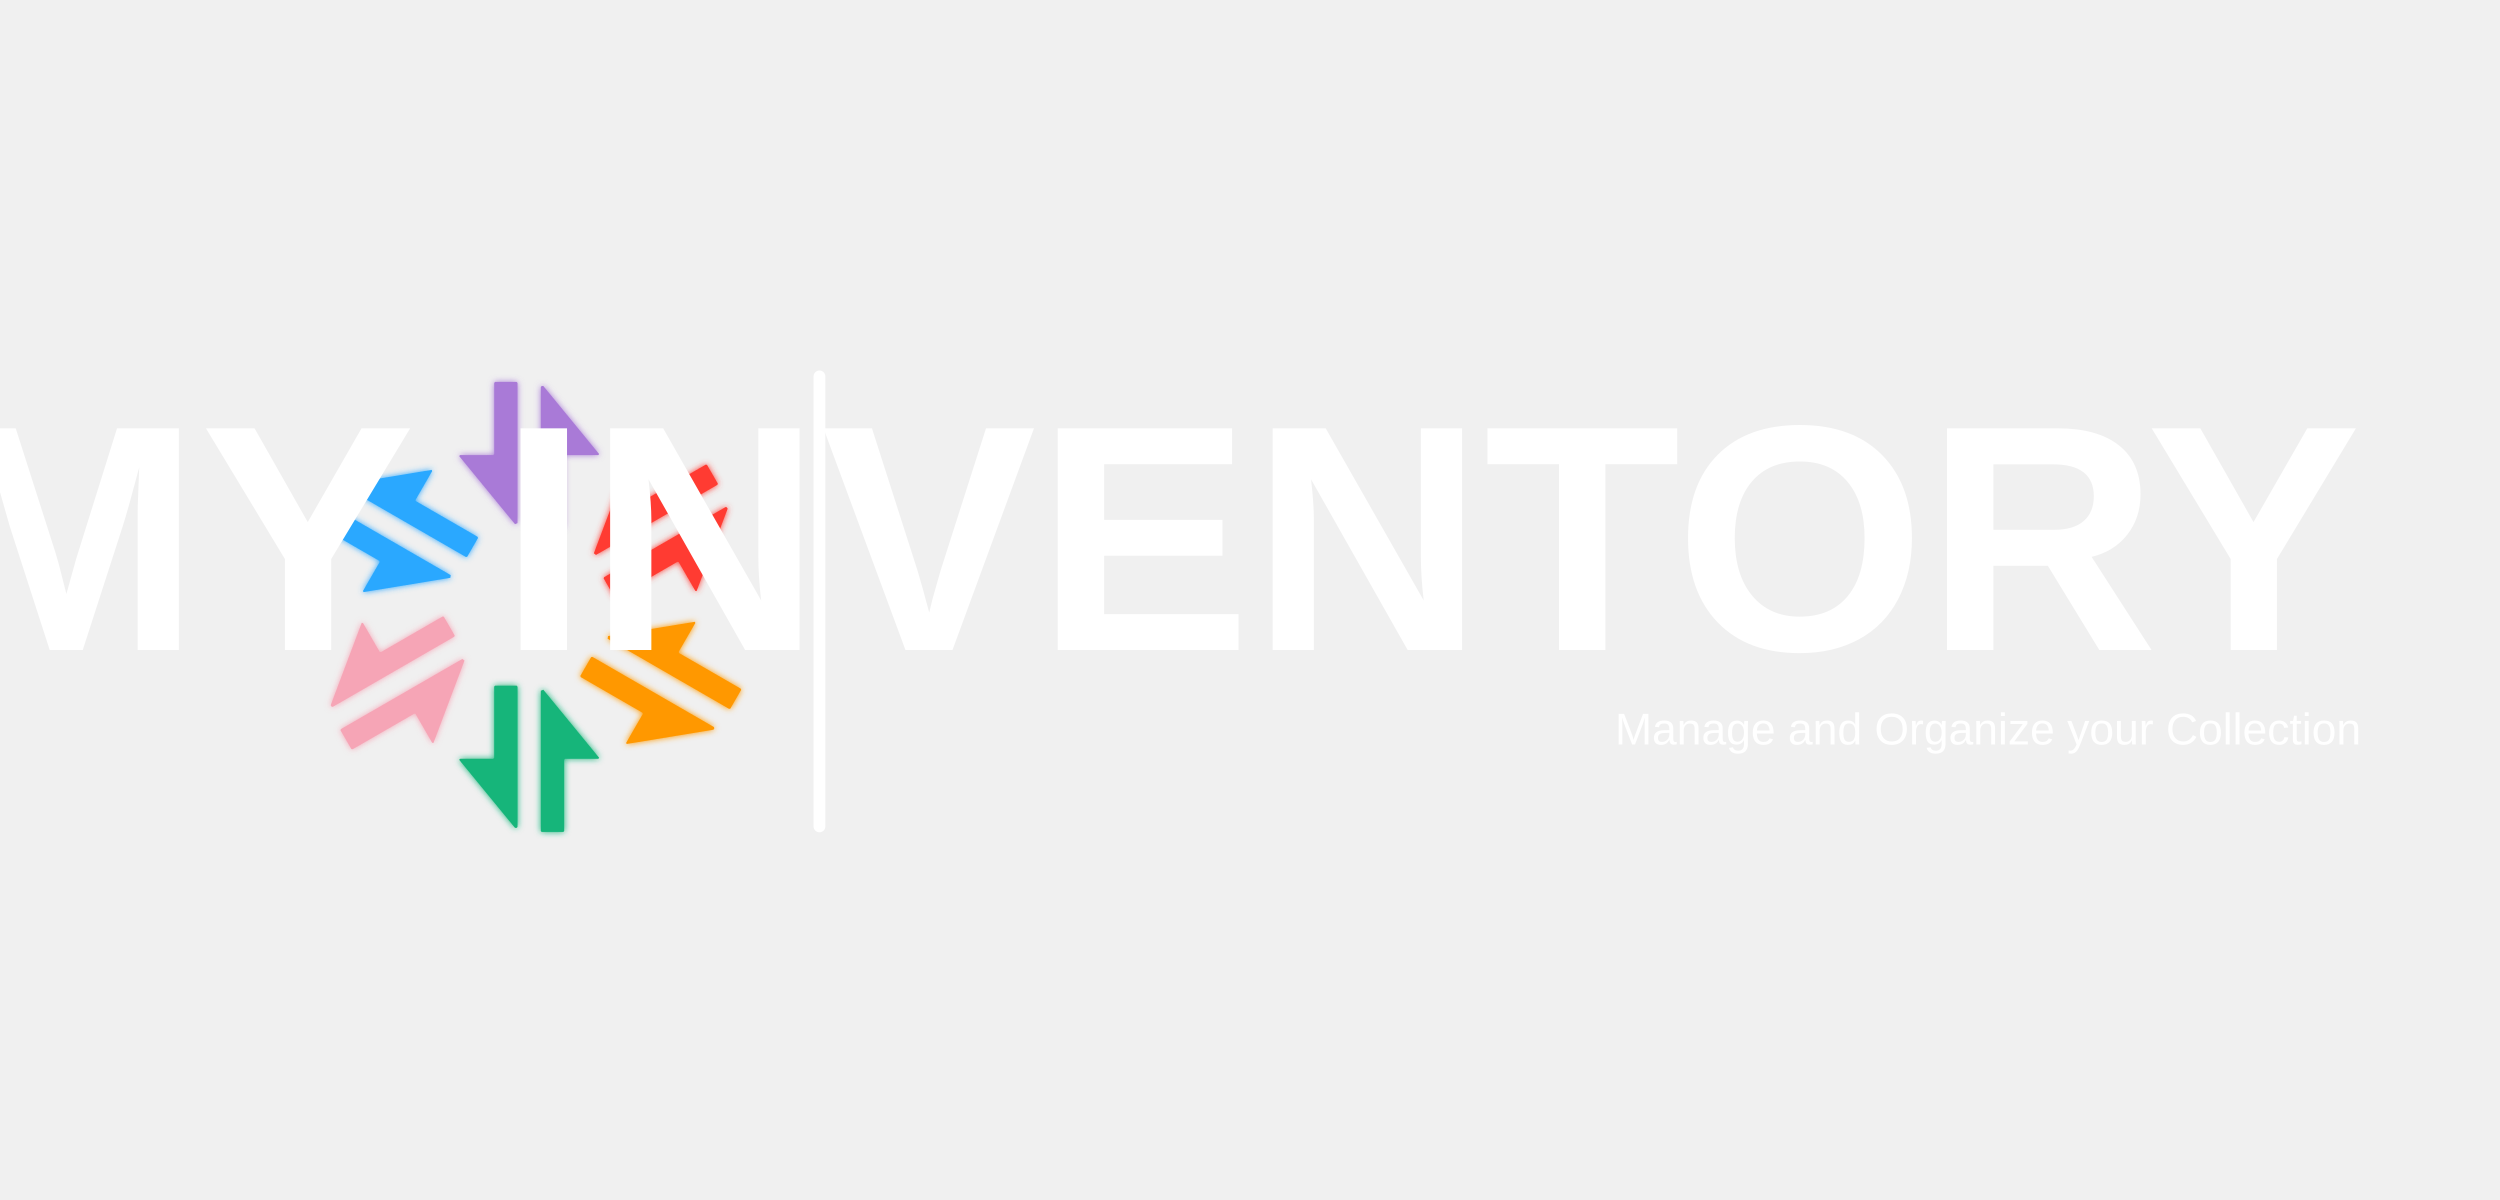
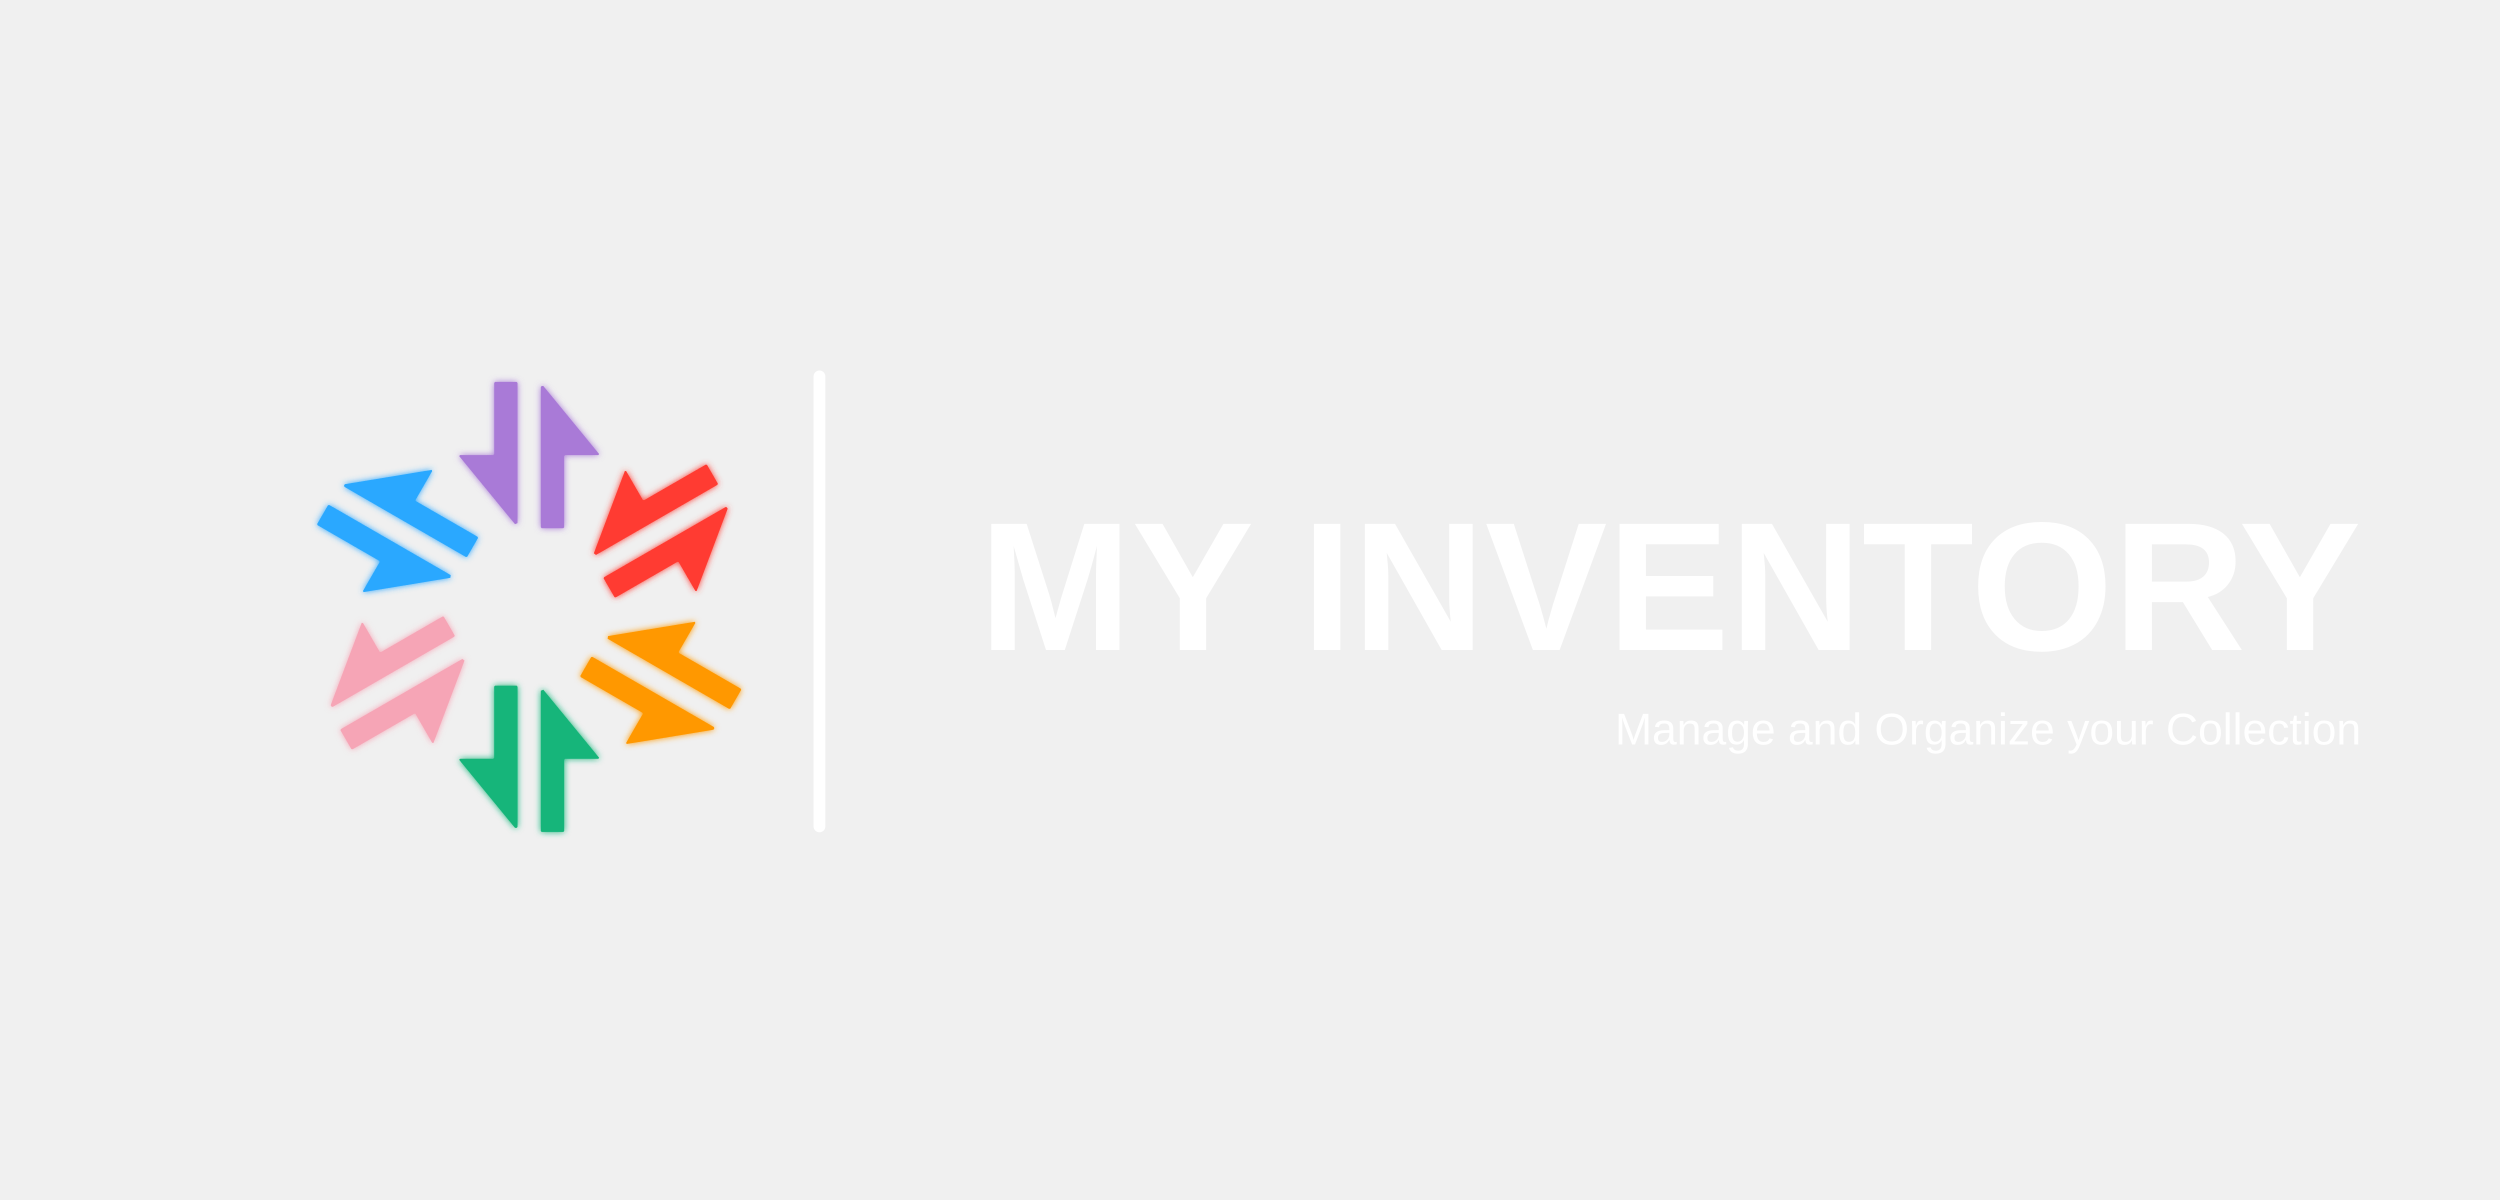
<svg xmlns="http://www.w3.org/2000/svg" viewBox="0 0 1800 864" width="1800" height="864">
  <defs>
    <filter id="wheelGlow" x="-20%" y="-20%" width="140%" height="140%">
      <feGaussianBlur stdDeviation="1.5" result="blur" />
      <feMerge>
        <feMergeNode in="blur" />
        <feMergeNode in="SourceGraphic" />
      </feMerge>
    </filter>
  </defs>
  <svg x="228.00" y="275.00" width="306.00" height="324.00" viewBox="295.651 289.25 208.698 221.5" overflow="visible">
    <g filter="url(#wheelGlow)">
      <g>
        <animateTransform attributeName="transform" type="rotate" from="0 400 400" to="360 400 400" dur="12s" repeatCount="indefinite" />
        <g transform="translate(400.00,361.25) rotate(0) scale(0.82,1)">
          <polygon points="-7.00,-2.50 -8.50,-2.00 -42.00,-35.50 -41.50,-36.00 -21.50,-36.00 -21.00,-36.50 -21.00,-71.50 -20.50,-72.00 -7.50,-72.00 -7.00,-71.50 -7.00,-2.50" fill="#A97AD7" />
          <polygon points="20.50,0.00 7.50,0.00 7.00,-0.50 7.00,-69.50 7.50,-70.00 8.50,-70.00 42.00,-36.50 41.50,-36.00 21.50,-36.00 21.00,-35.50 21.00,-0.50 20.50,0.00" fill="#A97AD7" />
        </g>
        <g transform="translate(433.59,380.62) rotate(60) scale(0.82,1)">
          <polygon points="-7.00,-2.50 -8.50,-2.00 -42.00,-35.50 -41.50,-36.00 -21.50,-36.00 -21.00,-36.50 -21.00,-71.50 -20.50,-72.00 -7.50,-72.00 -7.00,-71.50 -7.00,-2.50" fill="#FF3B30" />
          <polygon points="20.50,0.00 7.50,0.00 7.00,-0.50 7.00,-69.50 7.50,-70.00 8.50,-70.00 42.00,-36.50 41.50,-36.00 21.50,-36.00 21.00,-35.50 21.00,-0.50 20.50,0.00" fill="#FF3B30" />
        </g>
        <g transform="translate(433.59,419.38) rotate(120) scale(0.82,1)">
          <polygon points="-7.00,-2.50 -8.50,-2.00 -42.00,-35.50 -41.50,-36.00 -21.50,-36.00 -21.00,-36.50 -21.00,-71.50 -20.50,-72.00 -7.50,-72.00 -7.00,-71.50 -7.00,-2.50" fill="#FF9800" />
          <polygon points="20.50,0.00 7.50,0.00 7.00,-0.50 7.00,-69.50 7.50,-70.00 8.50,-70.00 42.00,-36.50 41.50,-36.00 21.50,-36.00 21.00,-35.50 21.00,-0.50 20.50,0.00" fill="#FF9800" />
        </g>
        <g transform="translate(400.00,438.75) rotate(180) scale(0.82,1)">
          <polygon points="-7.00,-2.50 -8.50,-2.00 -42.00,-35.50 -41.50,-36.00 -21.50,-36.00 -21.00,-36.50 -21.00,-71.50 -20.50,-72.00 -7.50,-72.00 -7.00,-71.50 -7.00,-2.50" fill="#18B57A" />
          <polygon points="20.50,0.00 7.50,0.00 7.00,-0.50 7.00,-69.50 7.50,-70.00 8.50,-70.00 42.00,-36.50 41.50,-36.00 21.50,-36.00 21.00,-35.50 21.00,-0.50 20.50,0.00" fill="#18B57A" />
        </g>
        <g transform="translate(366.41,419.38) rotate(240) scale(0.82,1)">
          <polygon points="-7.00,-2.50 -8.50,-2.00 -42.00,-35.50 -41.50,-36.00 -21.50,-36.00 -21.00,-36.50 -21.00,-71.50 -20.50,-72.00 -7.50,-72.00 -7.00,-71.50 -7.00,-2.50" fill="#F6A5B6" />
          <polygon points="20.50,0.00 7.50,0.00 7.00,-0.50 7.00,-69.50 7.50,-70.00 8.50,-70.00 42.00,-36.50 41.50,-36.00 21.50,-36.00 21.00,-35.50 21.00,-0.50 20.50,0.00" fill="#F6A5B6" />
        </g>
        <g transform="translate(366.41,380.62) rotate(300) scale(0.82,1)">
          <polygon points="-7.00,-2.50 -8.50,-2.00 -42.00,-35.50 -41.50,-36.00 -21.50,-36.00 -21.00,-36.50 -21.00,-71.50 -20.50,-72.00 -7.50,-72.00 -7.00,-71.50 -7.00,-2.50" fill="#29A8FF" />
          <polygon points="20.50,0.00 7.50,0.00 7.00,-0.50 7.00,-69.50 7.50,-70.00 8.50,-70.00 42.00,-36.50 41.50,-36.00 21.50,-36.00 21.00,-35.50 21.00,-0.50 20.50,0.00" fill="#29A8FF" />
        </g>
      </g>
    </g>
  </svg>
  <line x1="590" y1="271" x2="590" y2="595" stroke="white" stroke-width="8.5" stroke-linecap="round" />
-   <text x="1700" y="468" text-anchor="end" font-family="Montserrat, Avenir Next, Gotham, Arial, Helvetica, sans-serif" font-size="232" font-weight="700" fill="white">MY INVENTORY</text>
+   <text x="1700" y="468" text-anchor="end" font-family="Montserrat, Avenir Next, Gotham, Arial, Helvetica, sans-serif" font-size="132" font-weight="700" fill="white">MY INVENTORY</text>
  <text x="1700" y="536" text-anchor="end" font-family="Montserrat, Avenir Next, Gotham, Arial, Helvetica, sans-serif" font-size="32" font-weight="400" fill="white">Manage and Organize your Collection</text>
</svg>
